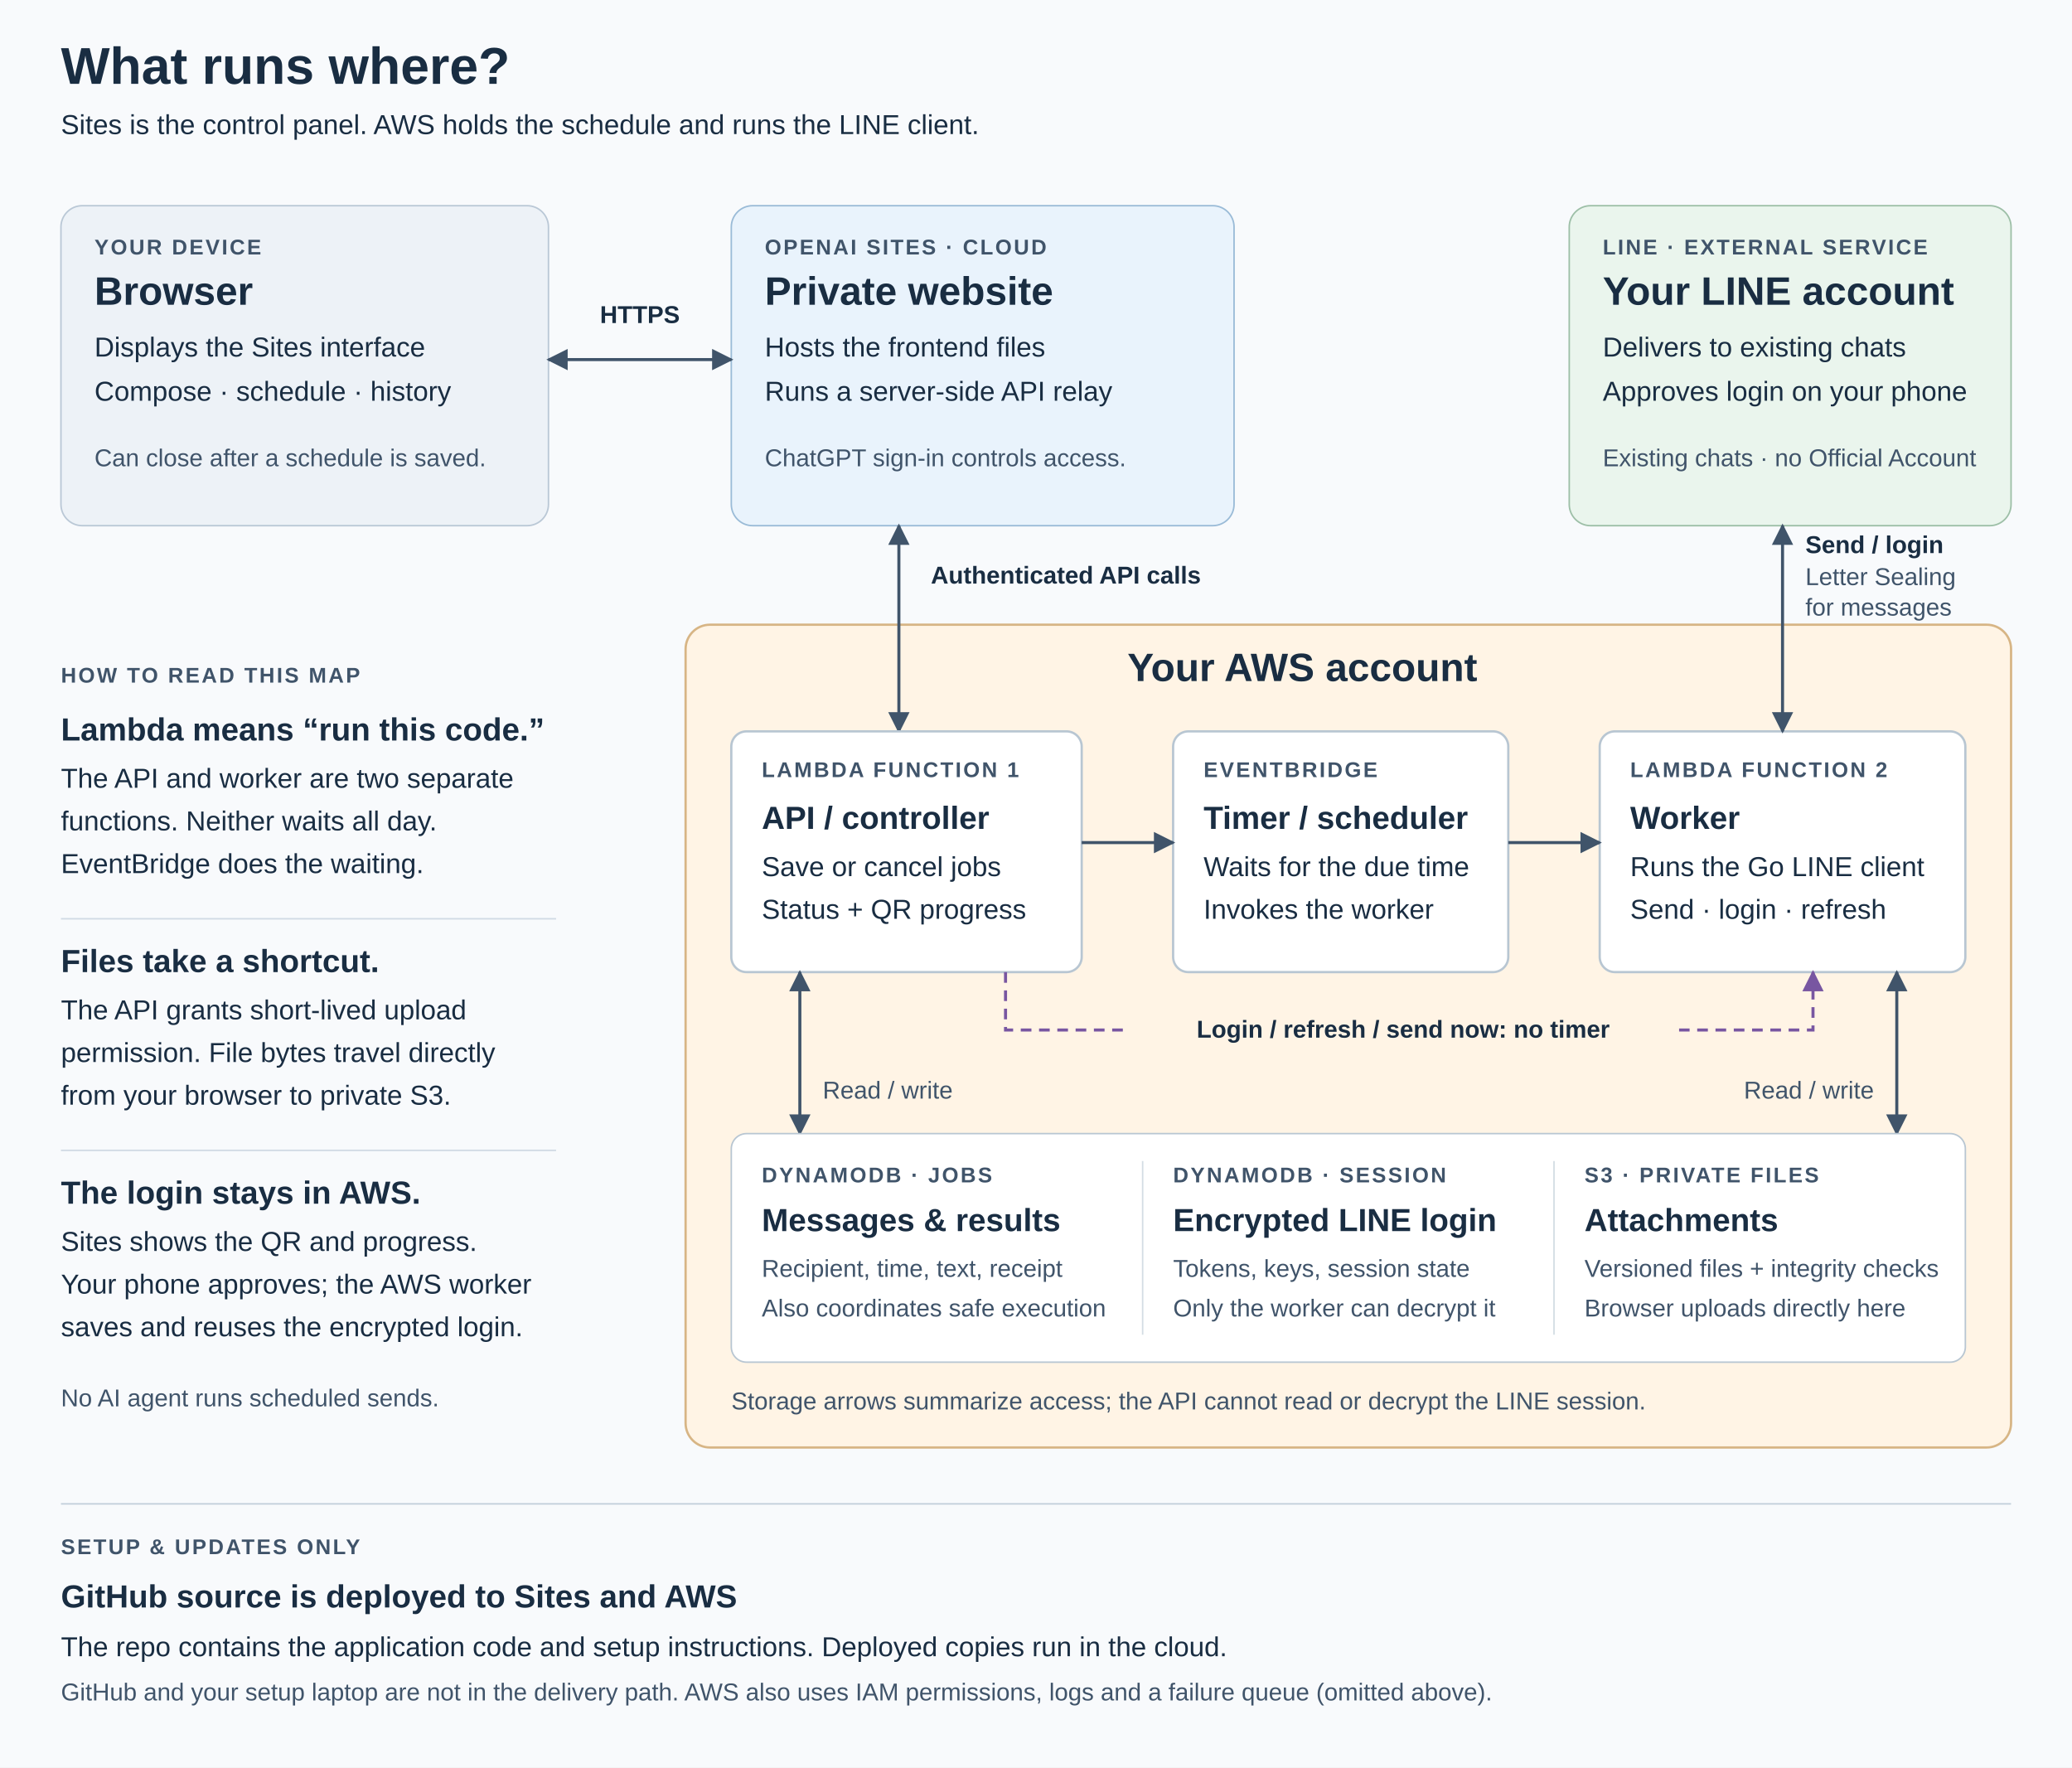
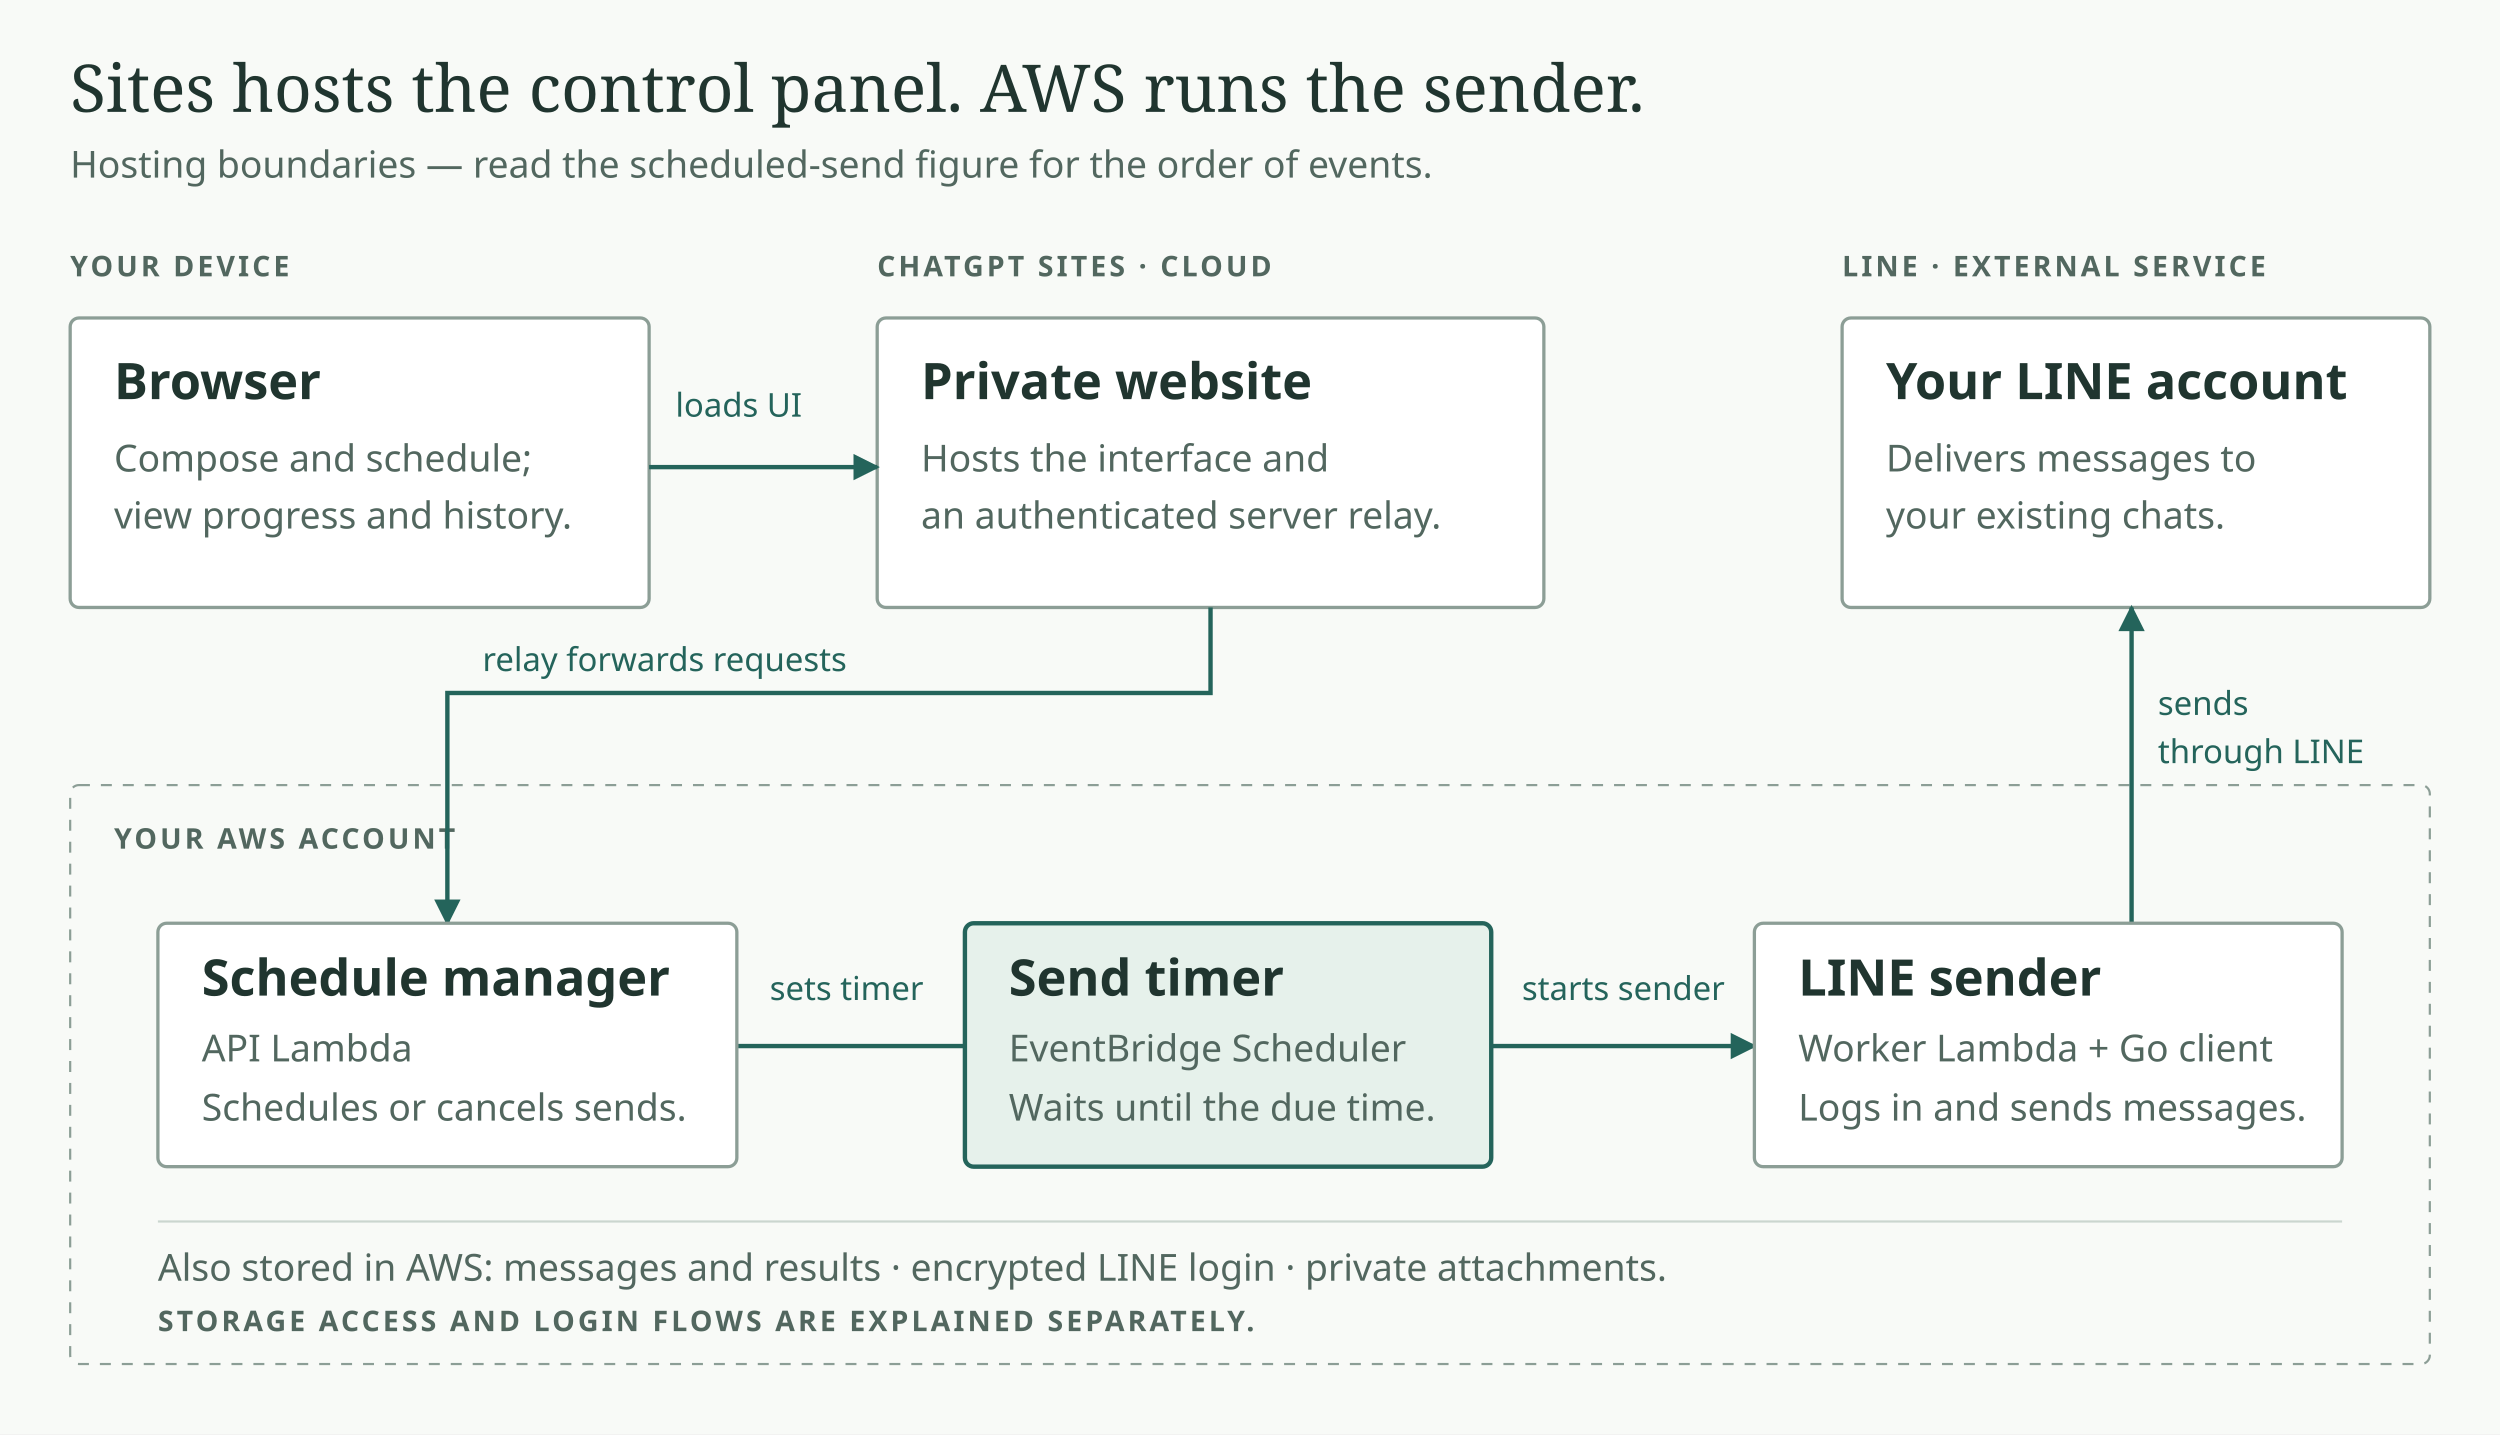
- <svg xmlns="http://www.w3.org/2000/svg" width="1360" height="1160" viewBox="0 0 1360 1160" role="img" aria-labelledby="title desc">
+ <svg xmlns="http://www.w3.org/2000/svg" width="1140" height="654" viewBox="0 0 1140 654" role="img" aria-labelledby="title desc">
  <defs>
-     <marker id="arrow" viewBox="0 0 10 10" refX="9" refY="5" markerWidth="7" markerHeight="7" orient="auto-start-reverse">
-       <path d="M0 0L10 5L0 10Z" fill="#40546a" />
-     </marker>
-     <marker id="reverse" viewBox="0 0 10 10" refX="1" refY="5" markerWidth="7" markerHeight="7" orient="auto">
-       <path d="M10 0L0 5L10 10Z" fill="#40546a" />
-     </marker>
-     <marker id="purple" viewBox="0 0 10 10" refX="9" refY="5" markerWidth="7" markerHeight="7" orient="auto-start-reverse">
-       <path d="M0 0L10 5L0 10Z" fill="#7856a1" />
+     <marker id="arrow" viewBox="0 0 10 10" refX="9" refY="5" markerWidth="6" markerHeight="6" orient="auto">
+       <path d="M0 0 10 5 0 10Z" fill="#24645b" />
    </marker>
    <style>
-       text { font-family: -apple-system, BlinkMacSystemFont, 'Segoe UI', Arial, sans-serif; fill: #192d42; }
-       .title { font-size: 34px; font-weight: 700; }
-       .domain { font-size: 26px; font-weight: 700; }
-       .name { font-size: 21px; font-weight: 700; }
-       .body { font-size: 18px; }
-       .small { font-size: 16px; fill: #40546a; }
-       .label { font-size: 16px; font-weight: 600; }
-       .eyebrow { font-size: 14px; font-weight: 700; letter-spacing: 1.3px; fill: #40546a; }
-       .edge { fill: none; stroke: #40546a; stroke-width: 2; marker-end: url(#arrow); }
-       .two-way { marker-start: url(#reverse); }
-       .special { fill: none; stroke: #7856a1; stroke-width: 2; stroke-dasharray: 7 5; marker-end: url(#purple); }
-       .node { fill: #fff; stroke: #b8c6d2; stroke-width: 1.5; }
+       text{font-family:'Segoe UI',sans-serif;fill:#20352f}.title{font-family:Georgia,serif;font-size:30px}.tag{font-size:13px;letter-spacing:1.4px;font-weight:700;fill:#52675f}.name{font-size:23px;font-weight:650}.sub{font-size:17px;fill:#52675f}.verb{font-size:15px;fill:#24645b}.edge{fill:none;stroke:#24645b;stroke-width:2;marker-end:url(#arrow)}.box{fill:#fff;stroke:#8c9e96;stroke-width:1.5}.boundary{fill:none;stroke:#8c9e96;stroke-dasharray:5 5}
    </style>
  </defs>
-   <rect width="1360" height="1160" fill="#f8fafc" />
-   <text x="40" y="55" class="title">What runs where?</text>
-   <text x="40" y="88" class="body">Sites is the control panel. AWS holds the schedule and runs the LINE client.</text>
-   <rect x="40" y="135" width="320" height="210" rx="14" fill="#edf2f7" stroke="#bac8d6" />
-   <text x="62" y="167" class="eyebrow">YOUR DEVICE</text>
-   <text x="62" y="200" class="domain">Browser</text>
-   <text x="62" y="234" class="body">Displays the Sites interface</text>
-   <text x="62" y="263" class="body">Compose · schedule · history</text>
-   <text x="62" y="306" class="small">Can close after a schedule is saved.</text>
-   <rect x="480" y="135" width="330" height="210" rx="14" fill="#e9f3fc" stroke="#9abbd7" />
-   <text x="502" y="167" class="eyebrow">OPENAI SITES · CLOUD</text>
-   <text x="502" y="200" class="domain">Private website</text>
-   <text x="502" y="234" class="body">Hosts the frontend files</text>
-   <text x="502" y="263" class="body">Runs a server-side API relay</text>
-   <text x="502" y="306" class="small">ChatGPT sign-in controls access.</text>
-   <path d="M360 236H480" class="edge two-way" />
-   <text x="420" y="212" text-anchor="middle" class="label">HTTPS</text>
-   <rect x="1030" y="135" width="290" height="210" rx="14" fill="#eaf5ed" stroke="#9dbfa7" />
-   <text x="1052" y="167" class="eyebrow">LINE · EXTERNAL SERVICE</text>
-   <text x="1052" y="200" class="domain">Your LINE account</text>
-   <text x="1052" y="234" class="body">Delivers to existing chats</text>
-   <text x="1052" y="263" class="body">Approves login on your phone</text>
-   <text x="1052" y="306" class="small">Existing chats · no Official Account</text>
-   <rect x="450" y="410" width="870" height="540" rx="16" fill="#fff4e5" stroke="#d7b585" stroke-width="1.5" />
-   <text x="740" y="447" class="domain">Your AWS account</text>
-   <path d="M590 345V480" class="edge two-way" />
-   <rect x="602" y="364" width="202" height="26" fill="#f8fafc" />
-   <text x="611" y="383" class="label">Authenticated API calls</text>
-   <rect x="480" y="480" width="230" height="158" rx="10" class="node" />
-   <text x="500" y="510" class="eyebrow">LAMBDA FUNCTION 1</text>
-   <text x="500" y="544" class="name">API / controller</text>
-   <text x="500" y="575" class="body">Save or cancel jobs</text>
-   <text x="500" y="603" class="body">Status + QR progress</text>
-   <rect x="770" y="480" width="220" height="158" rx="10" class="node" />
-   <text x="790" y="510" class="eyebrow">EVENTBRIDGE</text>
-   <text x="790" y="544" class="name">Timer / scheduler</text>
-   <text x="790" y="575" class="body">Waits for the due time</text>
-   <text x="790" y="603" class="body">Invokes the worker</text>
-   <rect x="1050" y="480" width="240" height="158" rx="10" class="node" />
-   <text x="1070" y="510" class="eyebrow">LAMBDA FUNCTION 2</text>
-   <text x="1070" y="544" class="name">Worker</text>
-   <text x="1070" y="575" class="body">Runs the Go LINE client</text>
-   <text x="1070" y="603" class="body">Send · login · refresh</text>
-   <path d="M710 553H770" class="edge" />
-   <path d="M990 553H1050" class="edge" />
-   <path d="M1170 480V345" class="edge two-way" />
-   <text x="1185" y="363" class="label">Send / login</text>
-   <text x="1185" y="384" class="small">Letter Sealing</text>
-   <text x="1185" y="404" class="small">for messages</text>
-   <path d="M660 638V676H1190V638" class="special" />
-   <rect x="740" y="662" width="362" height="26" fill="#fff4e5" />
-   <text x="921" y="681" text-anchor="middle" class="label">Login / refresh / send now: no timer</text>
-   <path d="M525 638V744" class="edge two-way" />
-   <path d="M1245 638V744" class="edge two-way" />
-   <text x="540" y="721" class="small">Read / write</text>
-   <text x="1230" y="721" text-anchor="end" class="small">Read / write</text>
-   <rect x="480" y="744" width="810" height="150" rx="10" fill="#fff" stroke="#b8c6d2" />
-   <path d="M750 762V876M1020 762V876" stroke="#d4dde4" />
-   <text x="500" y="776" class="eyebrow">DYNAMODB · JOBS</text>
-   <text x="500" y="808" class="name">Messages &amp; results</text>
-   <text x="500" y="838" class="small">Recipient, time, text, receipt</text>
-   <text x="500" y="864" class="small">Also coordinates safe execution</text>
-   <text x="770" y="776" class="eyebrow">DYNAMODB · SESSION</text>
-   <text x="770" y="808" class="name">Encrypted LINE login</text>
-   <text x="770" y="838" class="small">Tokens, keys, session state</text>
-   <text x="770" y="864" class="small">Only the worker can decrypt it</text>
-   <text x="1040" y="776" class="eyebrow">S3 · PRIVATE FILES</text>
-   <text x="1040" y="808" class="name">Attachments</text>
-   <text x="1040" y="838" class="small">Versioned files + integrity checks</text>
-   <text x="1040" y="864" class="small">Browser uploads directly here</text>
-   <text x="480" y="925" class="small">Storage arrows summarize access; the API cannot read or decrypt the LINE session.</text>
-   <text x="40" y="448" class="eyebrow">HOW TO READ THIS MAP</text>
-   <text x="40" y="486" class="name">Lambda means “run this code.”</text>
-   <text x="40" y="517" class="body">The API and worker are two separate</text>
-   <text x="40" y="545" class="body">functions. Neither waits all day.</text>
-   <text x="40" y="573" class="body">EventBridge does the waiting.</text>
-   <path d="M40 603H365" stroke="#d0dae4" />
-   <text x="40" y="638" class="name">Files take a shortcut.</text>
-   <text x="40" y="669" class="body">The API grants short-lived upload</text>
-   <text x="40" y="697" class="body">permission. File bytes travel directly</text>
-   <text x="40" y="725" class="body">from your browser to private S3.</text>
-   <path d="M40 755H365" stroke="#d0dae4" />
-   <text x="40" y="790" class="name">The login stays in AWS.</text>
-   <text x="40" y="821" class="body">Sites shows the QR and progress.</text>
-   <text x="40" y="849" class="body">Your phone approves; the AWS worker</text>
-   <text x="40" y="877" class="body">saves and reuses the encrypted login.</text>
-   <text x="40" y="923" class="small">No AI agent runs scheduled sends.</text>
-   <path d="M40 987H1320" stroke="#c3cfda" />
-   <text x="40" y="1020" class="eyebrow">SETUP &amp; UPDATES ONLY</text>
-   <text x="40" y="1055" class="name">GitHub source is deployed to Sites and AWS</text>
-   <text x="40" y="1087" class="body">The repo contains the application code and setup instructions. Deployed copies run in the cloud.</text>
-   <text x="40" y="1116" class="small">GitHub and your setup laptop are not in the delivery path. AWS also uses IAM permissions, logs and a failure queue (omitted above).</text>
+   <rect width="1140" height="654" fill="#f8faf7" />
+   <text x="32" y="51" class="title">Sites hosts the control panel. AWS runs the sender.</text>
+   <text x="32" y="81" class="sub">Hosting boundaries — read the scheduled-send figure for the order of events.</text>
+   <text x="32" y="126" class="tag">YOUR DEVICE</text>
+   <rect x="32" y="145" width="264" height="132" rx="4" class="box" />
+   <text x="52" y="182" class="name">Browser</text>
+   <text x="52" y="215" class="sub">Compose and schedule;</text>
+   <text x="52" y="241" class="sub">view progress and history.</text>
+   <text x="400" y="126" class="tag">CHATGPT SITES · CLOUD</text>
+   <rect x="400" y="145" width="304" height="132" rx="4" class="box" />
+   <text x="420" y="182" class="name">Private website</text>
+   <text x="420" y="215" class="sub">Hosts the interface and</text>
+   <text x="420" y="241" class="sub">an authenticated server relay.</text>
+   <text x="840" y="126" class="tag">LINE · EXTERNAL SERVICE</text>
+   <rect x="840" y="145" width="268" height="132" rx="4" class="box" />
+   <text x="860" y="182" class="name">Your LINE account</text>
+   <text x="860" y="215" class="sub">Delivers messages to</text>
+   <text x="860" y="241" class="sub">your existing chats.</text>
+   <path d="M296 213H400" class="edge" />
+   <text x="308" y="190" class="verb">loads UI</text>
+   <rect x="32" y="358" width="1076" height="264" rx="4" class="boundary" />
+   <text x="52" y="387" class="tag">YOUR AWS ACCOUNT</text>
+   <path d="M552 277V316H204V421" class="edge" />
+   <text x="220" y="306" class="verb">relay forwards requests</text>
+   <path d="M972 421V277" class="edge" />
+   <text x="984" y="326" class="verb">sends</text>
+   <text x="984" y="348" class="verb">through LINE</text>
+   <path d="M336 477H440M680 477H800" class="edge" />
+   <text x="351" y="456" class="verb">sets timer</text>
+   <text x="694" y="456" class="verb">starts sender</text>
+   <rect x="72" y="421" width="264" height="111" rx="4" class="box" />
+   <text x="92" y="454" class="name">Schedule manager</text>
+   <text x="92" y="484" class="sub">API Lambda</text>
+   <text x="92" y="511" class="sub">Schedules or cancels sends.</text>
+   <rect x="440" y="421" width="240" height="111" rx="4" fill="#e6f1eb" stroke="#24645b" stroke-width="2" />
+   <text x="460" y="454" class="name">Send timer</text>
+   <text x="460" y="484" class="sub">EventBridge Scheduler</text>
+   <text x="460" y="511" class="sub">Waits until the due time.</text>
+   <rect x="800" y="421" width="268" height="111" rx="4" class="box" />
+   <text x="820" y="454" class="name">LINE sender</text>
+   <text x="820" y="484" class="sub">Worker Lambda + Go client</text>
+   <text x="820" y="511" class="sub">Logs in and sends messages.</text>
+   <path d="M72 557H1068" stroke="#cbd6cf" />
+   <text x="72" y="584" class="sub">Also stored in AWS: messages and results · encrypted LINE login · private attachments.</text>
+   <text x="72" y="607" class="tag">STORAGE ACCESS AND LOGIN FLOWS ARE EXPLAINED SEPARATELY.</text>
</svg>
